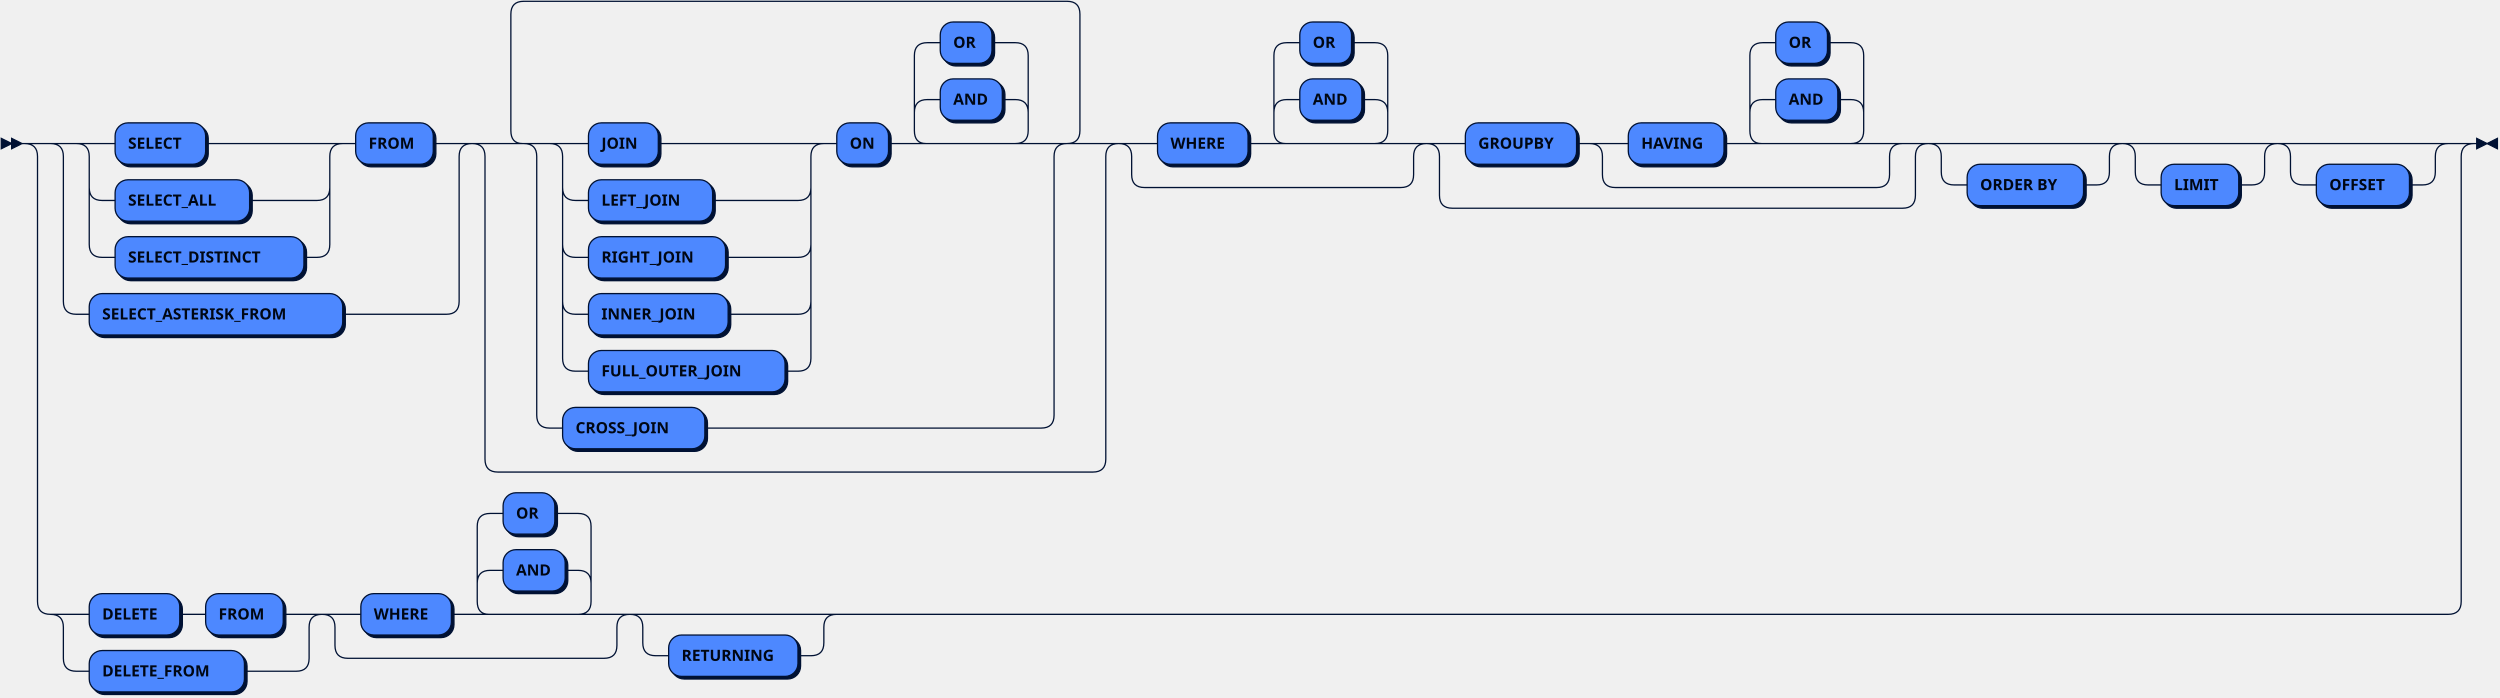
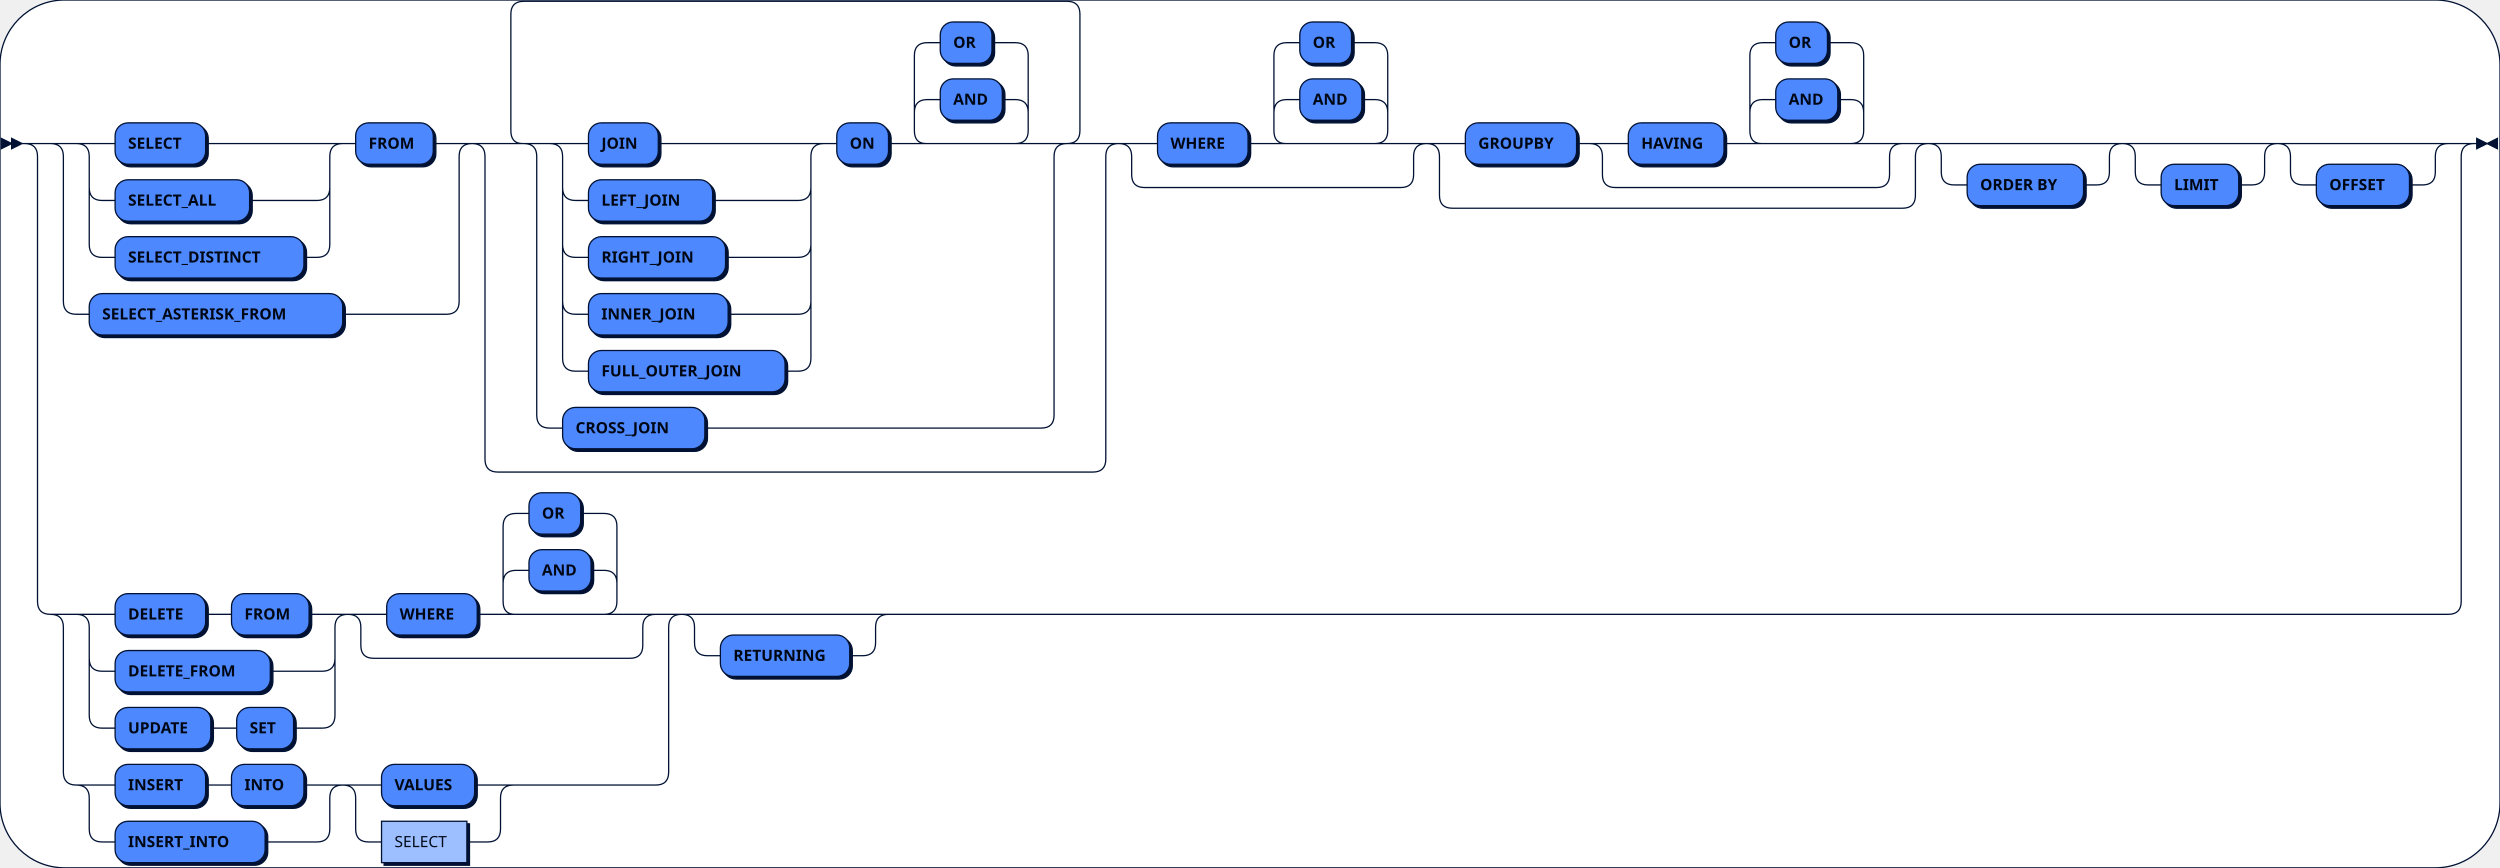
- <svg xmlns="http://www.w3.org/2000/svg" width="1933" height="539">
+ <svg xmlns="http://www.w3.org/2000/svg" xmlns:xlink="http://www.w3.org/1999/xlink" width="1933" height="671">
  <defs>
    <style type="text/css">
            .line {fill: none; stroke: #001133; stroke-width: 1;}
            .bold-line {stroke: #000714; shape-rendering: crispEdges; stroke-width: 2;}
            .thin-line {stroke: #000A1F; shape-rendering: crispEdges}
            .filled {fill: #001133; stroke: none;}
-             text.terminal {font-family: Verdana, Sans-serif;
-             font-size: 12px;
-             fill: #000714;
-             font-weight: bold;
+             text.terminal {
+                 font-family: Verdana, Sans-serif;
+                 font-size: 12px;
+                 fill: #000714;
+                 font-weight: bold;
            }
-             text.nonterminal {font-family: Verdana, Sans-serif;
-             font-size: 12px;
-             fill: #00091A;
-             font-weight: normal;
+             text.nonterminal {
+                 font-family: Verdana, Sans-serif;
+                 font-size: 12px;
+                 fill: #00091A;
+                 font-weight: normal;
            }
-             text.regexp {font-family: Verdana, Sans-serif;
-             font-size: 12px;
-             fill: #000A1F;
-             font-weight: normal;
+             text.regexp {
+                 font-family: Verdana, Sans-serif;
+                 font-size: 12px;
+                 fill: #000A1F;
+                 font-weight: normal;
            }
            rect, circle, polygon {fill: #001133; stroke: #001133;}
+             rect.background {fill: #FFFFFF; stroke: #001133; stroke-width: 1;}
            rect.terminal {fill: #4D88FF; stroke: #001133; stroke-width: 1;}
            rect.nonterminal {fill: #9EBFFF; stroke: #001133; stroke-width: 1;}
            rect.text {fill: none; stroke: none;}
            polygon.regexp {fill: #C7DAFF; stroke: #001133; stroke-width: 1;}
        </style>
  </defs>
+   <rect class="background" x="0" y="0" width="1933" height="671" rx="50" fill="#000000" />
  <polygon points="9 111 1 107 1 115" />
  <polygon points="17 111 9 107 9 115" />
  <rect x="91" y="97" width="70" height="32" rx="10" />
  <rect x="89" y="95" width="70" height="32" class="terminal" rx="10" />
  <text class="terminal" x="99" y="115">SELECT</text>
  <rect x="91" y="141" width="104" height="32" rx="10" />
  <rect x="89" y="139" width="104" height="32" class="terminal" rx="10" />
  <text class="terminal" x="99" y="159">SELECT_ALL</text>
  <rect x="91" y="185" width="146" height="32" rx="10" />
  <rect x="89" y="183" width="146" height="32" class="terminal" rx="10" />
  <text class="terminal" x="99" y="203">SELECT_DISTINCT</text>
  <rect x="277" y="97" width="60" height="32" rx="10" />
  <rect x="275" y="95" width="60" height="32" class="terminal" rx="10" />
  <text class="terminal" x="285" y="115">FROM</text>
  <rect x="71" y="229" width="196" height="32" rx="10" />
  <rect x="69" y="227" width="196" height="32" class="terminal" rx="10" />
  <text class="terminal" x="79" y="247">SELECT_ASTERISK_FROM</text>
  <rect x="457" y="97" width="54" height="32" rx="10" />
  <rect x="455" y="95" width="54" height="32" class="terminal" rx="10" />
  <text class="terminal" x="465" y="115">JOIN</text>
  <rect x="457" y="141" width="96" height="32" rx="10" />
  <rect x="455" y="139" width="96" height="32" class="terminal" rx="10" />
  <text class="terminal" x="465" y="159">LEFT_JOIN</text>
  <rect x="457" y="185" width="106" height="32" rx="10" />
  <rect x="455" y="183" width="106" height="32" class="terminal" rx="10" />
  <text class="terminal" x="465" y="203">RIGHT_JOIN</text>
  <rect x="457" y="229" width="108" height="32" rx="10" />
  <rect x="455" y="227" width="108" height="32" class="terminal" rx="10" />
  <text class="terminal" x="465" y="247">INNER_JOIN</text>
  <rect x="457" y="273" width="152" height="32" rx="10" />
  <rect x="455" y="271" width="152" height="32" class="terminal" rx="10" />
  <text class="terminal" x="465" y="291">FULL_OUTER_JOIN</text>
  <rect x="649" y="97" width="40" height="32" rx="10" />
  <rect x="647" y="95" width="40" height="32" class="terminal" rx="10" />
  <text class="terminal" x="657" y="115">ON</text>
  <rect x="729" y="63" width="48" height="32" rx="10" />
  <rect x="727" y="61" width="48" height="32" class="terminal" rx="10" />
  <text class="terminal" x="737" y="81">AND</text>
  <rect x="729" y="19" width="40" height="32" rx="10" />
  <rect x="727" y="17" width="40" height="32" class="terminal" rx="10" />
  <text class="terminal" x="737" y="37">OR</text>
  <rect x="437" y="317" width="110" height="32" rx="10" />
  <rect x="435" y="315" width="110" height="32" class="terminal" rx="10" />
  <text class="terminal" x="445" y="335">CROSS_JOIN</text>
  <rect x="897" y="97" width="70" height="32" rx="10" />
  <rect x="895" y="95" width="70" height="32" class="terminal" rx="10" />
  <text class="terminal" x="905" y="115">WHERE</text>
  <rect x="1007" y="63" width="48" height="32" rx="10" />
  <rect x="1005" y="61" width="48" height="32" class="terminal" rx="10" />
  <text class="terminal" x="1015" y="81">AND</text>
  <rect x="1007" y="19" width="40" height="32" rx="10" />
  <rect x="1005" y="17" width="40" height="32" class="terminal" rx="10" />
  <text class="terminal" x="1015" y="37">OR</text>
  <rect x="1135" y="97" width="86" height="32" rx="10" />
  <rect x="1133" y="95" width="86" height="32" class="terminal" rx="10" />
  <text class="terminal" x="1143" y="115">GROUPBY</text>
  <rect x="1261" y="97" width="74" height="32" rx="10" />
  <rect x="1259" y="95" width="74" height="32" class="terminal" rx="10" />
  <text class="terminal" x="1269" y="115">HAVING</text>
  <rect x="1375" y="63" width="48" height="32" rx="10" />
  <rect x="1373" y="61" width="48" height="32" class="terminal" rx="10" />
  <text class="terminal" x="1383" y="81">AND</text>
  <rect x="1375" y="19" width="40" height="32" rx="10" />
  <rect x="1373" y="17" width="40" height="32" class="terminal" rx="10" />
  <text class="terminal" x="1383" y="37">OR</text>
  <rect x="1523" y="129" width="90" height="32" rx="10" />
  <rect x="1521" y="127" width="90" height="32" class="terminal" rx="10" />
  <text class="terminal" x="1531" y="147">ORDER BY</text>
  <rect x="1673" y="129" width="60" height="32" rx="10" />
  <rect x="1671" y="127" width="60" height="32" class="terminal" rx="10" />
  <text class="terminal" x="1681" y="147">LIMIT</text>
  <rect x="1793" y="129" width="72" height="32" rx="10" />
  <rect x="1791" y="127" width="72" height="32" class="terminal" rx="10" />
  <text class="terminal" x="1801" y="147">OFFSET</text>
-   <rect x="71" y="461" width="70" height="32" rx="10" />
-   <rect x="69" y="459" width="70" height="32" class="terminal" rx="10" />
-   <text class="terminal" x="79" y="479">DELETE</text>
-   <rect x="161" y="461" width="60" height="32" rx="10" />
-   <rect x="159" y="459" width="60" height="32" class="terminal" rx="10" />
-   <text class="terminal" x="169" y="479">FROM</text>
-   <rect x="71" y="505" width="120" height="32" rx="10" />
-   <rect x="69" y="503" width="120" height="32" class="terminal" rx="10" />
-   <text class="terminal" x="79" y="523">DELETE_FROM</text>
-   <rect x="281" y="461" width="70" height="32" rx="10" />
-   <rect x="279" y="459" width="70" height="32" class="terminal" rx="10" />
-   <text class="terminal" x="289" y="479">WHERE</text>
-   <rect x="391" y="427" width="48" height="32" rx="10" />
-   <rect x="389" y="425" width="48" height="32" class="terminal" rx="10" />
-   <text class="terminal" x="399" y="445">AND</text>
-   <rect x="391" y="383" width="40" height="32" rx="10" />
-   <rect x="389" y="381" width="40" height="32" class="terminal" rx="10" />
-   <text class="terminal" x="399" y="401">OR</text>
-   <rect x="519" y="493" width="100" height="32" rx="10" />
-   <rect x="517" y="491" width="100" height="32" class="terminal" rx="10" />
-   <text class="terminal" x="527" y="511">RETURNING</text>
-   <path class="line" d="m17 111 h2 m60 0 h10 m70 0 h10 m0 0 h76 m-186 0 h20 m166 0 h20 m-206 0 q10 0 10 10 m186 0 q0 -10 10 -10 m-196 10 v24 m186 0 v-24 m-186 24 q0 10 10 10 m166 0 q10 0 10 -10 m-176 10 h10 m104 0 h10 m0 0 h42 m-176 -10 v20 m186 0 v-20 m-186 20 v24 m186 0 v-24 m-186 24 q0 10 10 10 m166 0 q10 0 10 -10 m-176 10 h10 m146 0 h10 m20 -88 h10 m60 0 h10 m-306 0 h20 m286 0 h20 m-326 0 q10 0 10 10 m306 0 q0 -10 10 -10 m-316 10 v112 m306 0 v-112 m-306 112 q0 10 10 10 m286 0 q10 0 10 -10 m-296 10 h10 m196 0 h10 m0 0 h70 m100 -132 h10 m54 0 h10 m0 0 h98 m-192 0 h20 m172 0 h20 m-212 0 q10 0 10 10 m192 0 q0 -10 10 -10 m-202 10 v24 m192 0 v-24 m-192 24 q0 10 10 10 m172 0 q10 0 10 -10 m-182 10 h10 m96 0 h10 m0 0 h56 m-182 -10 v20 m192 0 v-20 m-192 20 v24 m192 0 v-24 m-192 24 q0 10 10 10 m172 0 q10 0 10 -10 m-182 10 h10 m106 0 h10 m0 0 h46 m-182 -10 v20 m192 0 v-20 m-192 20 v24 m192 0 v-24 m-192 24 q0 10 10 10 m172 0 q10 0 10 -10 m-182 10 h10 m108 0 h10 m0 0 h44 m-182 -10 v20 m192 0 v-20 m-192 20 v24 m192 0 v-24 m-192 24 q0 10 10 10 m172 0 q10 0 10 -10 m-182 10 h10 m152 0 h10 m20 -176 h10 m40 0 h10 m20 0 h10 m0 0 h58 m-88 0 l20 0 m-1 0 q-9 0 -9 -10 l0 -14 q0 -10 10 -10 m68 34 l20 0 m-20 0 q10 0 10 -10 l0 -14 q0 -10 -10 -10 m-68 0 h10 m48 0 h10 m-78 10 l0 -44 q0 -10 10 -10 m78 54 l0 -44 q0 -10 -10 -10 m-68 0 h10 m40 0 h10 m0 0 h8 m-380 78 h20 m380 0 h20 m-420 0 q10 0 10 10 m400 0 q0 -10 10 -10 m-410 10 v200 m400 0 v-200 m-400 200 q0 10 10 10 m380 0 q10 0 10 -10 m-390 10 h10 m110 0 h10 m0 0 h250 m-420 -220 l20 0 m-1 0 q-9 0 -9 -10 l0 -90 q0 -10 10 -10 m420 110 l20 0 m-20 0 q10 0 10 -10 l0 -90 q0 -10 -10 -10 m-420 0 h10 m0 0 h410 m-460 110 h20 m460 0 h20 m-500 0 q10 0 10 10 m480 0 q0 -10 10 -10 m-490 10 v234 m480 0 v-234 m-480 234 q0 10 10 10 m460 0 q10 0 10 -10 m-470 10 h10 m0 0 h450 m40 -254 h10 m70 0 h10 m20 0 h10 m0 0 h58 m-88 0 l20 0 m-1 0 q-9 0 -9 -10 l0 -14 q0 -10 10 -10 m68 34 l20 0 m-20 0 q10 0 10 -10 l0 -14 q0 -10 -10 -10 m-68 0 h10 m48 0 h10 m-78 10 l0 -44 q0 -10 10 -10 m78 54 l0 -44 q0 -10 -10 -10 m-68 0 h10 m40 0 h10 m0 0 h8 m-198 78 h20 m198 0 h20 m-238 0 q10 0 10 10 m218 0 q0 -10 10 -10 m-228 10 v14 m218 0 v-14 m-218 14 q0 10 10 10 m198 0 q10 0 10 -10 m-208 10 h10 m0 0 h188 m40 -34 h10 m86 0 h10 m20 0 h10 m74 0 h10 m20 0 h10 m0 0 h58 m-88 0 l20 0 m-1 0 q-9 0 -9 -10 l0 -14 q0 -10 10 -10 m68 34 l20 0 m-20 0 q10 0 10 -10 l0 -14 q0 -10 -10 -10 m-68 0 h10 m48 0 h10 m-78 10 l0 -44 q0 -10 10 -10 m78 54 l0 -44 q0 -10 -10 -10 m-68 0 h10 m40 0 h10 m0 0 h8 m-202 78 h20 m202 0 h20 m-242 0 q10 0 10 10 m222 0 q0 -10 10 -10 m-232 10 v14 m222 0 v-14 m-222 14 q0 10 10 10 m202 0 q10 0 10 -10 m-212 10 h10 m0 0 h192 m-348 -34 h20 m348 0 h20 m-388 0 q10 0 10 10 m368 0 q0 -10 10 -10 m-378 10 v30 m368 0 v-30 m-368 30 q0 10 10 10 m348 0 q10 0 10 -10 m-358 10 h10 m0 0 h338 m40 -50 h10 m0 0 h100 m-130 0 h20 m110 0 h20 m-150 0 q10 0 10 10 m130 0 q0 -10 10 -10 m-140 10 v12 m130 0 v-12 m-130 12 q0 10 10 10 m110 0 q10 0 10 -10 m-120 10 h10 m90 0 h10 m40 -32 h10 m0 0 h70 m-100 0 h20 m80 0 h20 m-120 0 q10 0 10 10 m100 0 q0 -10 10 -10 m-110 10 v12 m100 0 v-12 m-100 12 q0 10 10 10 m80 0 q10 0 10 -10 m-90 10 h10 m60 0 h10 m40 -32 h10 m0 0 h82 m-112 0 h20 m92 0 h20 m-132 0 q10 0 10 10 m112 0 q0 -10 10 -10 m-122 10 v12 m112 0 v-12 m-112 12 q0 10 10 10 m92 0 q10 0 10 -10 m-102 10 h10 m72 0 h10 m-1854 -32 h20 m1854 0 h20 m-1894 0 q10 0 10 10 m1874 0 q0 -10 10 -10 m-1884 10 v344 m1874 0 v-344 m-1874 344 q0 10 10 10 m1854 0 q10 0 10 -10 m-1844 10 h10 m70 0 h10 m0 0 h10 m60 0 h10 m-190 0 h20 m170 0 h20 m-210 0 q10 0 10 10 m190 0 q0 -10 10 -10 m-200 10 v24 m190 0 v-24 m-190 24 q0 10 10 10 m170 0 q10 0 10 -10 m-180 10 h10 m120 0 h10 m0 0 h30 m40 -44 h10 m70 0 h10 m20 0 h10 m0 0 h58 m-88 0 l20 0 m-1 0 q-9 0 -9 -10 l0 -14 q0 -10 10 -10 m68 34 l20 0 m-20 0 q10 0 10 -10 l0 -14 q0 -10 -10 -10 m-68 0 h10 m48 0 h10 m-78 10 l0 -44 q0 -10 10 -10 m78 54 l0 -44 q0 -10 -10 -10 m-68 0 h10 m40 0 h10 m0 0 h8 m-198 78 h20 m198 0 h20 m-238 0 q10 0 10 10 m218 0 q0 -10 10 -10 m-228 10 v14 m218 0 v-14 m-218 14 q0 10 10 10 m198 0 q10 0 10 -10 m-208 10 h10 m0 0 h188 m40 -34 h10 m0 0 h110 m-140 0 h20 m120 0 h20 m-160 0 q10 0 10 10 m140 0 q0 -10 10 -10 m-150 10 v12 m140 0 v-12 m-140 12 q0 10 10 10 m120 0 q10 0 10 -10 m-130 10 h10 m100 0 h10 m20 -32 h1246 m23 -364 h-3" />
+   <rect x="91" y="461" width="70" height="32" rx="10" />
+   <rect x="89" y="459" width="70" height="32" class="terminal" rx="10" />
+   <text class="terminal" x="99" y="479">DELETE</text>
+   <rect x="181" y="461" width="60" height="32" rx="10" />
+   <rect x="179" y="459" width="60" height="32" class="terminal" rx="10" />
+   <text class="terminal" x="189" y="479">FROM</text>
+   <rect x="91" y="505" width="120" height="32" rx="10" />
+   <rect x="89" y="503" width="120" height="32" class="terminal" rx="10" />
+   <text class="terminal" x="99" y="523">DELETE_FROM</text>
+   <rect x="91" y="549" width="74" height="32" rx="10" />
+   <rect x="89" y="547" width="74" height="32" class="terminal" rx="10" />
+   <text class="terminal" x="99" y="567">UPDATE</text>
+   <rect x="185" y="549" width="44" height="32" rx="10" />
+   <rect x="183" y="547" width="44" height="32" class="terminal" rx="10" />
+   <text class="terminal" x="193" y="567">SET</text>
+   <rect x="301" y="461" width="70" height="32" rx="10" />
+   <rect x="299" y="459" width="70" height="32" class="terminal" rx="10" />
+   <text class="terminal" x="309" y="479">WHERE</text>
+   <rect x="411" y="427" width="48" height="32" rx="10" />
+   <rect x="409" y="425" width="48" height="32" class="terminal" rx="10" />
+   <text class="terminal" x="419" y="445">AND</text>
+   <rect x="411" y="383" width="40" height="32" rx="10" />
+   <rect x="409" y="381" width="40" height="32" class="terminal" rx="10" />
+   <text class="terminal" x="419" y="401">OR</text>
+   <rect x="91" y="593" width="70" height="32" rx="10" />
+   <rect x="89" y="591" width="70" height="32" class="terminal" rx="10" />
+   <text class="terminal" x="99" y="611">INSERT</text>
+   <rect x="181" y="593" width="56" height="32" rx="10" />
+   <rect x="179" y="591" width="56" height="32" class="terminal" rx="10" />
+   <text class="terminal" x="189" y="611">INTO</text>
+   <rect x="91" y="637" width="116" height="32" rx="10" />
+   <rect x="89" y="635" width="116" height="32" class="terminal" rx="10" />
+   <text class="terminal" x="99" y="655">INSERT_INTO</text>
+   <rect x="297" y="593" width="72" height="32" rx="10" />
+   <rect x="295" y="591" width="72" height="32" class="terminal" rx="10" />
+   <text class="terminal" x="305" y="611">VALUES</text>
+   <a xlink:href="#SELECT" xlink:title="SELECT">
+     <rect x="297" y="637" width="66" height="32" />
+     <rect x="295" y="635" width="66" height="32" class="nonterminal" />
+     <text class="nonterminal" x="305" y="655">SELECT</text>
+   </a>
+   <rect x="559" y="493" width="100" height="32" rx="10" />
+   <rect x="557" y="491" width="100" height="32" class="terminal" rx="10" />
+   <text class="terminal" x="567" y="511">RETURNING</text>
+   <path class="line" d="m17 111 h2 m60 0 h10 m70 0 h10 m0 0 h76 m-186 0 h20 m166 0 h20 m-206 0 q10 0 10 10 m186 0 q0 -10 10 -10 m-196 10 v24 m186 0 v-24 m-186 24 q0 10 10 10 m166 0 q10 0 10 -10 m-176 10 h10 m104 0 h10 m0 0 h42 m-176 -10 v20 m186 0 v-20 m-186 20 v24 m186 0 v-24 m-186 24 q0 10 10 10 m166 0 q10 0 10 -10 m-176 10 h10 m146 0 h10 m20 -88 h10 m60 0 h10 m-306 0 h20 m286 0 h20 m-326 0 q10 0 10 10 m306 0 q0 -10 10 -10 m-316 10 v112 m306 0 v-112 m-306 112 q0 10 10 10 m286 0 q10 0 10 -10 m-296 10 h10 m196 0 h10 m0 0 h70 m100 -132 h10 m54 0 h10 m0 0 h98 m-192 0 h20 m172 0 h20 m-212 0 q10 0 10 10 m192 0 q0 -10 10 -10 m-202 10 v24 m192 0 v-24 m-192 24 q0 10 10 10 m172 0 q10 0 10 -10 m-182 10 h10 m96 0 h10 m0 0 h56 m-182 -10 v20 m192 0 v-20 m-192 20 v24 m192 0 v-24 m-192 24 q0 10 10 10 m172 0 q10 0 10 -10 m-182 10 h10 m106 0 h10 m0 0 h46 m-182 -10 v20 m192 0 v-20 m-192 20 v24 m192 0 v-24 m-192 24 q0 10 10 10 m172 0 q10 0 10 -10 m-182 10 h10 m108 0 h10 m0 0 h44 m-182 -10 v20 m192 0 v-20 m-192 20 v24 m192 0 v-24 m-192 24 q0 10 10 10 m172 0 q10 0 10 -10 m-182 10 h10 m152 0 h10 m20 -176 h10 m40 0 h10 m20 0 h10 m0 0 h58 m-88 0 l20 0 m-1 0 q-9 0 -9 -10 l0 -14 q0 -10 10 -10 m68 34 l20 0 m-20 0 q10 0 10 -10 l0 -14 q0 -10 -10 -10 m-68 0 h10 m48 0 h10 m-78 10 l0 -44 q0 -10 10 -10 m78 54 l0 -44 q0 -10 -10 -10 m-68 0 h10 m40 0 h10 m0 0 h8 m-380 78 h20 m380 0 h20 m-420 0 q10 0 10 10 m400 0 q0 -10 10 -10 m-410 10 v200 m400 0 v-200 m-400 200 q0 10 10 10 m380 0 q10 0 10 -10 m-390 10 h10 m110 0 h10 m0 0 h250 m-420 -220 l20 0 m-1 0 q-9 0 -9 -10 l0 -90 q0 -10 10 -10 m420 110 l20 0 m-20 0 q10 0 10 -10 l0 -90 q0 -10 -10 -10 m-420 0 h10 m0 0 h410 m-460 110 h20 m460 0 h20 m-500 0 q10 0 10 10 m480 0 q0 -10 10 -10 m-490 10 v234 m480 0 v-234 m-480 234 q0 10 10 10 m460 0 q10 0 10 -10 m-470 10 h10 m0 0 h450 m40 -254 h10 m70 0 h10 m20 0 h10 m0 0 h58 m-88 0 l20 0 m-1 0 q-9 0 -9 -10 l0 -14 q0 -10 10 -10 m68 34 l20 0 m-20 0 q10 0 10 -10 l0 -14 q0 -10 -10 -10 m-68 0 h10 m48 0 h10 m-78 10 l0 -44 q0 -10 10 -10 m78 54 l0 -44 q0 -10 -10 -10 m-68 0 h10 m40 0 h10 m0 0 h8 m-198 78 h20 m198 0 h20 m-238 0 q10 0 10 10 m218 0 q0 -10 10 -10 m-228 10 v14 m218 0 v-14 m-218 14 q0 10 10 10 m198 0 q10 0 10 -10 m-208 10 h10 m0 0 h188 m40 -34 h10 m86 0 h10 m20 0 h10 m74 0 h10 m20 0 h10 m0 0 h58 m-88 0 l20 0 m-1 0 q-9 0 -9 -10 l0 -14 q0 -10 10 -10 m68 34 l20 0 m-20 0 q10 0 10 -10 l0 -14 q0 -10 -10 -10 m-68 0 h10 m48 0 h10 m-78 10 l0 -44 q0 -10 10 -10 m78 54 l0 -44 q0 -10 -10 -10 m-68 0 h10 m40 0 h10 m0 0 h8 m-202 78 h20 m202 0 h20 m-242 0 q10 0 10 10 m222 0 q0 -10 10 -10 m-232 10 v14 m222 0 v-14 m-222 14 q0 10 10 10 m202 0 q10 0 10 -10 m-212 10 h10 m0 0 h192 m-348 -34 h20 m348 0 h20 m-388 0 q10 0 10 10 m368 0 q0 -10 10 -10 m-378 10 v30 m368 0 v-30 m-368 30 q0 10 10 10 m348 0 q10 0 10 -10 m-358 10 h10 m0 0 h338 m40 -50 h10 m0 0 h100 m-130 0 h20 m110 0 h20 m-150 0 q10 0 10 10 m130 0 q0 -10 10 -10 m-140 10 v12 m130 0 v-12 m-130 12 q0 10 10 10 m110 0 q10 0 10 -10 m-120 10 h10 m90 0 h10 m40 -32 h10 m0 0 h70 m-100 0 h20 m80 0 h20 m-120 0 q10 0 10 10 m100 0 q0 -10 10 -10 m-110 10 v12 m100 0 v-12 m-100 12 q0 10 10 10 m80 0 q10 0 10 -10 m-90 10 h10 m60 0 h10 m40 -32 h10 m0 0 h82 m-112 0 h20 m92 0 h20 m-132 0 q10 0 10 10 m112 0 q0 -10 10 -10 m-122 10 v12 m112 0 v-12 m-112 12 q0 10 10 10 m92 0 q10 0 10 -10 m-102 10 h10 m72 0 h10 m-1854 -32 h20 m1854 0 h20 m-1894 0 q10 0 10 10 m1874 0 q0 -10 10 -10 m-1884 10 v344 m1874 0 v-344 m-1874 344 q0 10 10 10 m1854 0 q10 0 10 -10 m-1824 10 h10 m70 0 h10 m0 0 h10 m60 0 h10 m-190 0 h20 m170 0 h20 m-210 0 q10 0 10 10 m190 0 q0 -10 10 -10 m-200 10 v24 m190 0 v-24 m-190 24 q0 10 10 10 m170 0 q10 0 10 -10 m-180 10 h10 m120 0 h10 m0 0 h30 m-180 -10 v20 m190 0 v-20 m-190 20 v24 m190 0 v-24 m-190 24 q0 10 10 10 m170 0 q10 0 10 -10 m-180 10 h10 m74 0 h10 m0 0 h10 m44 0 h10 m0 0 h12 m40 -88 h10 m70 0 h10 m20 0 h10 m0 0 h58 m-88 0 l20 0 m-1 0 q-9 0 -9 -10 l0 -14 q0 -10 10 -10 m68 34 l20 0 m-20 0 q10 0 10 -10 l0 -14 q0 -10 -10 -10 m-68 0 h10 m48 0 h10 m-78 10 l0 -44 q0 -10 10 -10 m78 54 l0 -44 q0 -10 -10 -10 m-68 0 h10 m40 0 h10 m0 0 h8 m-198 78 h20 m198 0 h20 m-238 0 q10 0 10 10 m218 0 q0 -10 10 -10 m-228 10 v14 m218 0 v-14 m-218 14 q0 10 10 10 m198 0 q10 0 10 -10 m-208 10 h10 m0 0 h188 m-448 -34 h20 m448 0 h20 m-488 0 q10 0 10 10 m468 0 q0 -10 10 -10 m-478 10 v112 m468 0 v-112 m-468 112 q0 10 10 10 m448 0 q10 0 10 -10 m-438 10 h10 m70 0 h10 m0 0 h10 m56 0 h10 m-186 0 h20 m166 0 h20 m-206 0 q10 0 10 10 m186 0 q0 -10 10 -10 m-196 10 v24 m186 0 v-24 m-186 24 q0 10 10 10 m166 0 q10 0 10 -10 m-176 10 h10 m116 0 h10 m0 0 h30 m40 -44 h10 m72 0 h10 m-112 0 h20 m92 0 h20 m-132 0 q10 0 10 10 m112 0 q0 -10 10 -10 m-122 10 v24 m112 0 v-24 m-112 24 q0 10 10 10 m92 0 q10 0 10 -10 m-102 10 h10 m66 0 h10 m0 0 h6 m20 -44 h110 m40 -132 h10 m0 0 h110 m-140 0 h20 m120 0 h20 m-160 0 q10 0 10 10 m140 0 q0 -10 10 -10 m-150 10 v12 m140 0 v-12 m-140 12 q0 10 10 10 m120 0 q10 0 10 -10 m-130 10 h10 m100 0 h10 m20 -32 h1206 m23 -364 h-3" />
  <polygon points="1923 111 1931 107 1931 115" />
  <polygon points="1923 111 1915 107 1915 115" />
</svg>
